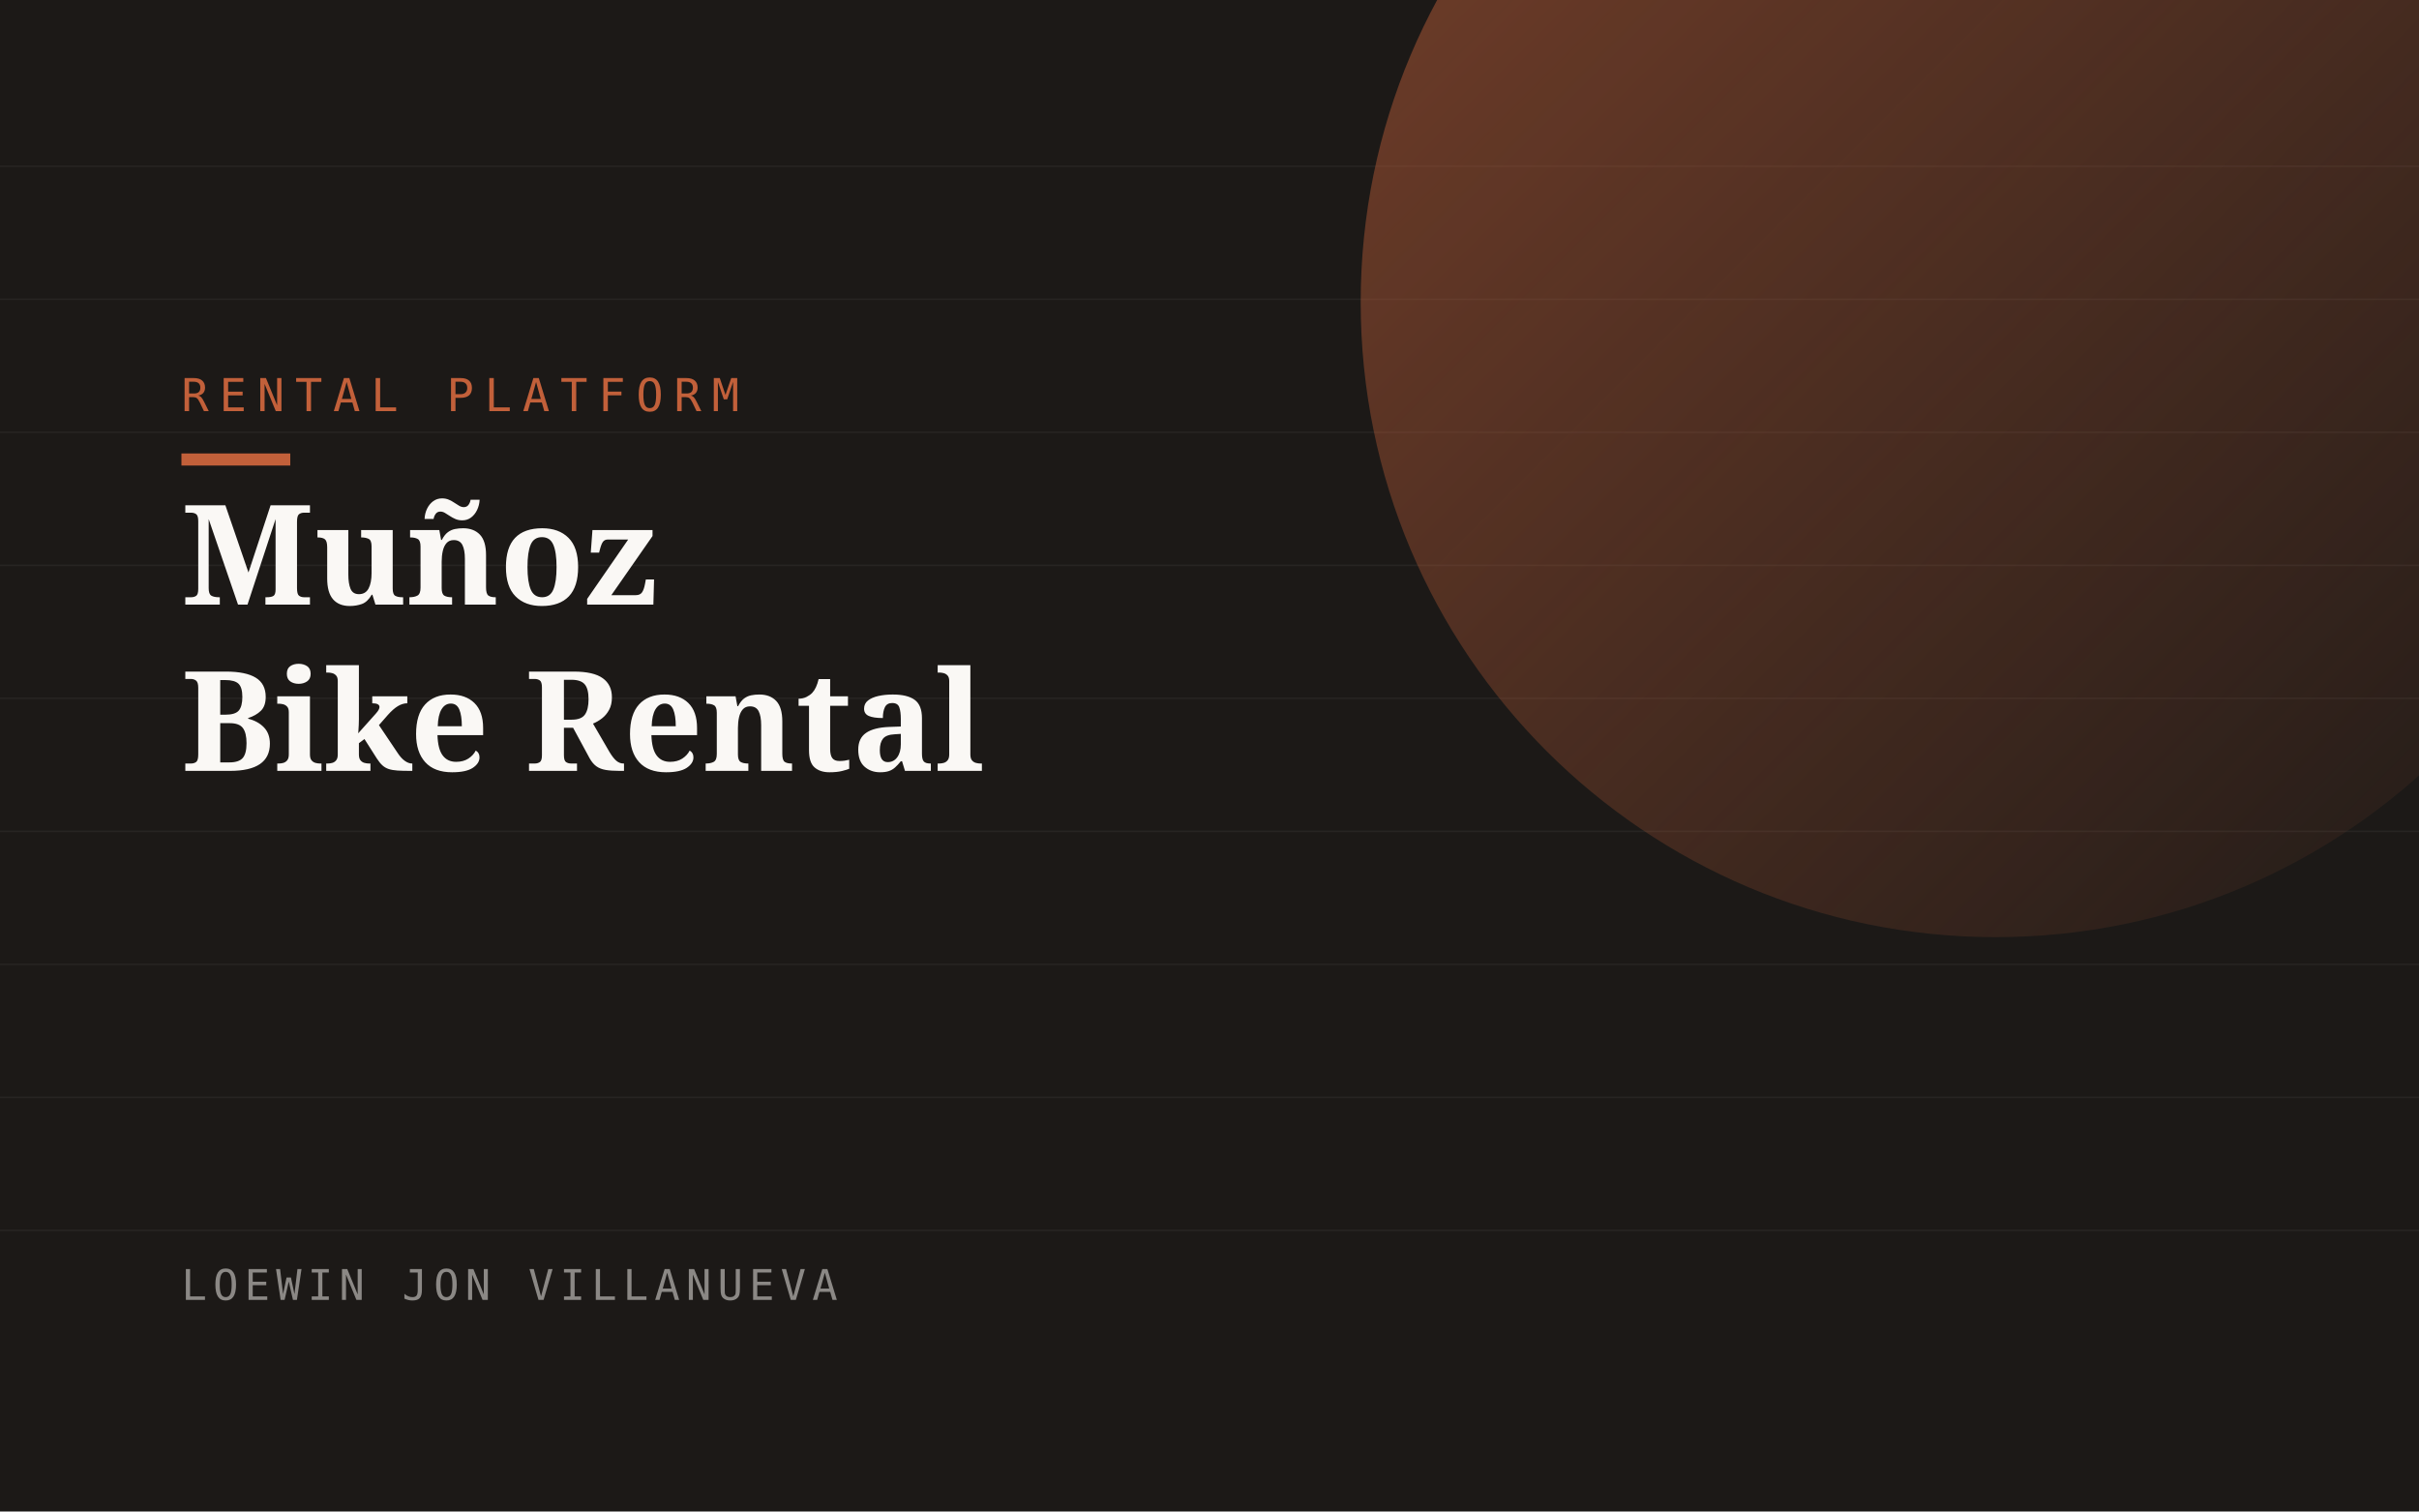
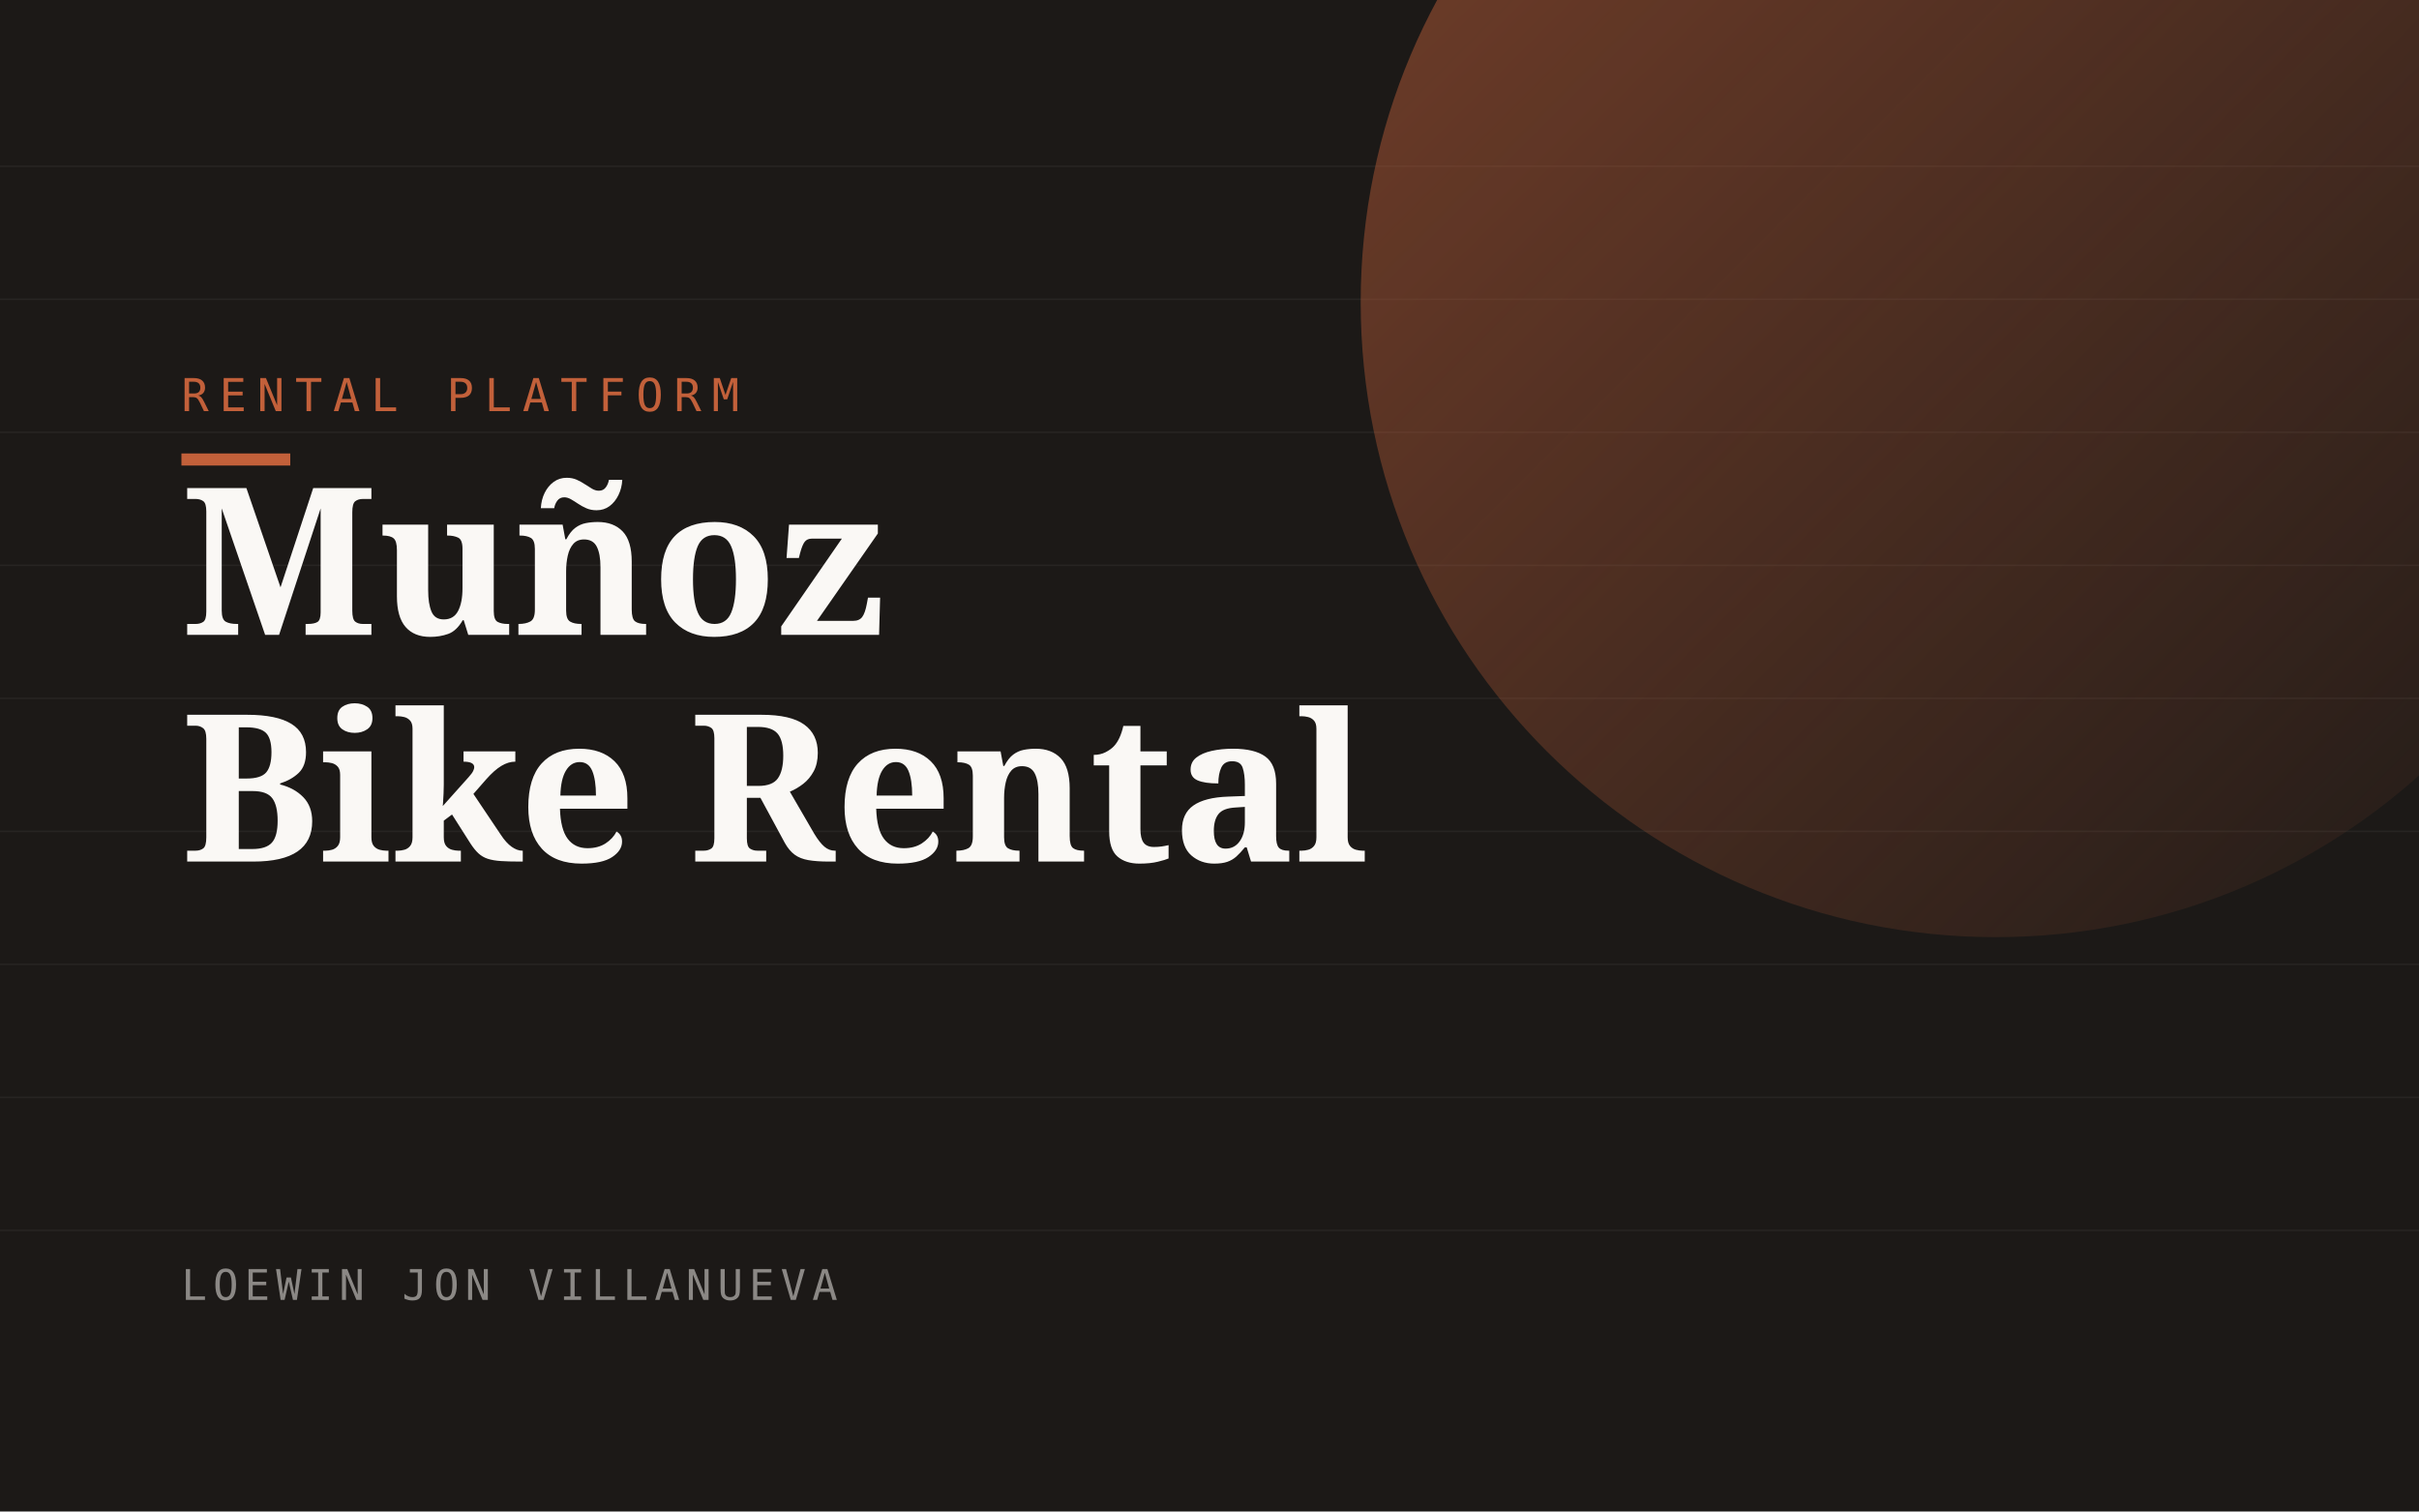
<svg xmlns="http://www.w3.org/2000/svg" width="1600" height="1000" viewBox="0 0 1600 1000" role="img">
  <defs>
    <linearGradient id="glow" x1="0" y1="0" x2="1" y2="1">
      <stop offset="0%" stop-color="#c2603a" stop-opacity="0.55" />
      <stop offset="100%" stop-color="#c2603a" stop-opacity="0" />
    </linearGradient>
  </defs>
  <rect width="1600" height="1000" fill="#1c1917" />
  <line x1="0" y1="110" x2="1600" y2="110" stroke="#faf8f5" stroke-opacity="0.05" />
  <line x1="0" y1="198" x2="1600" y2="198" stroke="#faf8f5" stroke-opacity="0.05" />
  <line x1="0" y1="286" x2="1600" y2="286" stroke="#faf8f5" stroke-opacity="0.05" />
  <line x1="0" y1="374" x2="1600" y2="374" stroke="#faf8f5" stroke-opacity="0.05" />
  <line x1="0" y1="462" x2="1600" y2="462" stroke="#faf8f5" stroke-opacity="0.05" />
  <line x1="0" y1="550" x2="1600" y2="550" stroke="#faf8f5" stroke-opacity="0.05" />
  <line x1="0" y1="638" x2="1600" y2="638" stroke="#faf8f5" stroke-opacity="0.05" />
  <line x1="0" y1="726" x2="1600" y2="726" stroke="#faf8f5" stroke-opacity="0.05" />
  <line x1="0" y1="814" x2="1600" y2="814" stroke="#faf8f5" stroke-opacity="0.05" />
  <circle cx="1320" cy="200" r="420" fill="url(#glow)" />
  <rect x="120" y="300" width="72" height="8" fill="#c2603a" />
  <text x="120" y="272" fill="#c2603a" font-family="ui-monospace, monospace" font-size="30" letter-spacing="7">RENTAL PLATFORM</text>
-   <text x="120" y="400" fill="#faf8f5" font-family="Georgia, serif" font-size="92" font-weight="600">Muñoz</text>
-   <text x="120" y="510" fill="#faf8f5" font-family="Georgia, serif" font-size="92" font-weight="600">Bike Rental</text>
+   <text x="120" y="420" fill="#faf8f5" font-family="Georgia, serif" font-size="136" font-weight="600">Muñoz</text>
+   <text x="120" y="570" fill="#faf8f5" font-family="Georgia, serif" font-size="136" font-weight="600">Bike Rental</text>
  <text x="120" y="860" fill="#faf8f5" fill-opacity="0.5" font-family="ui-monospace, monospace" font-size="28" letter-spacing="4">LOEWIN JON VILLANUEVA</text>
</svg>
